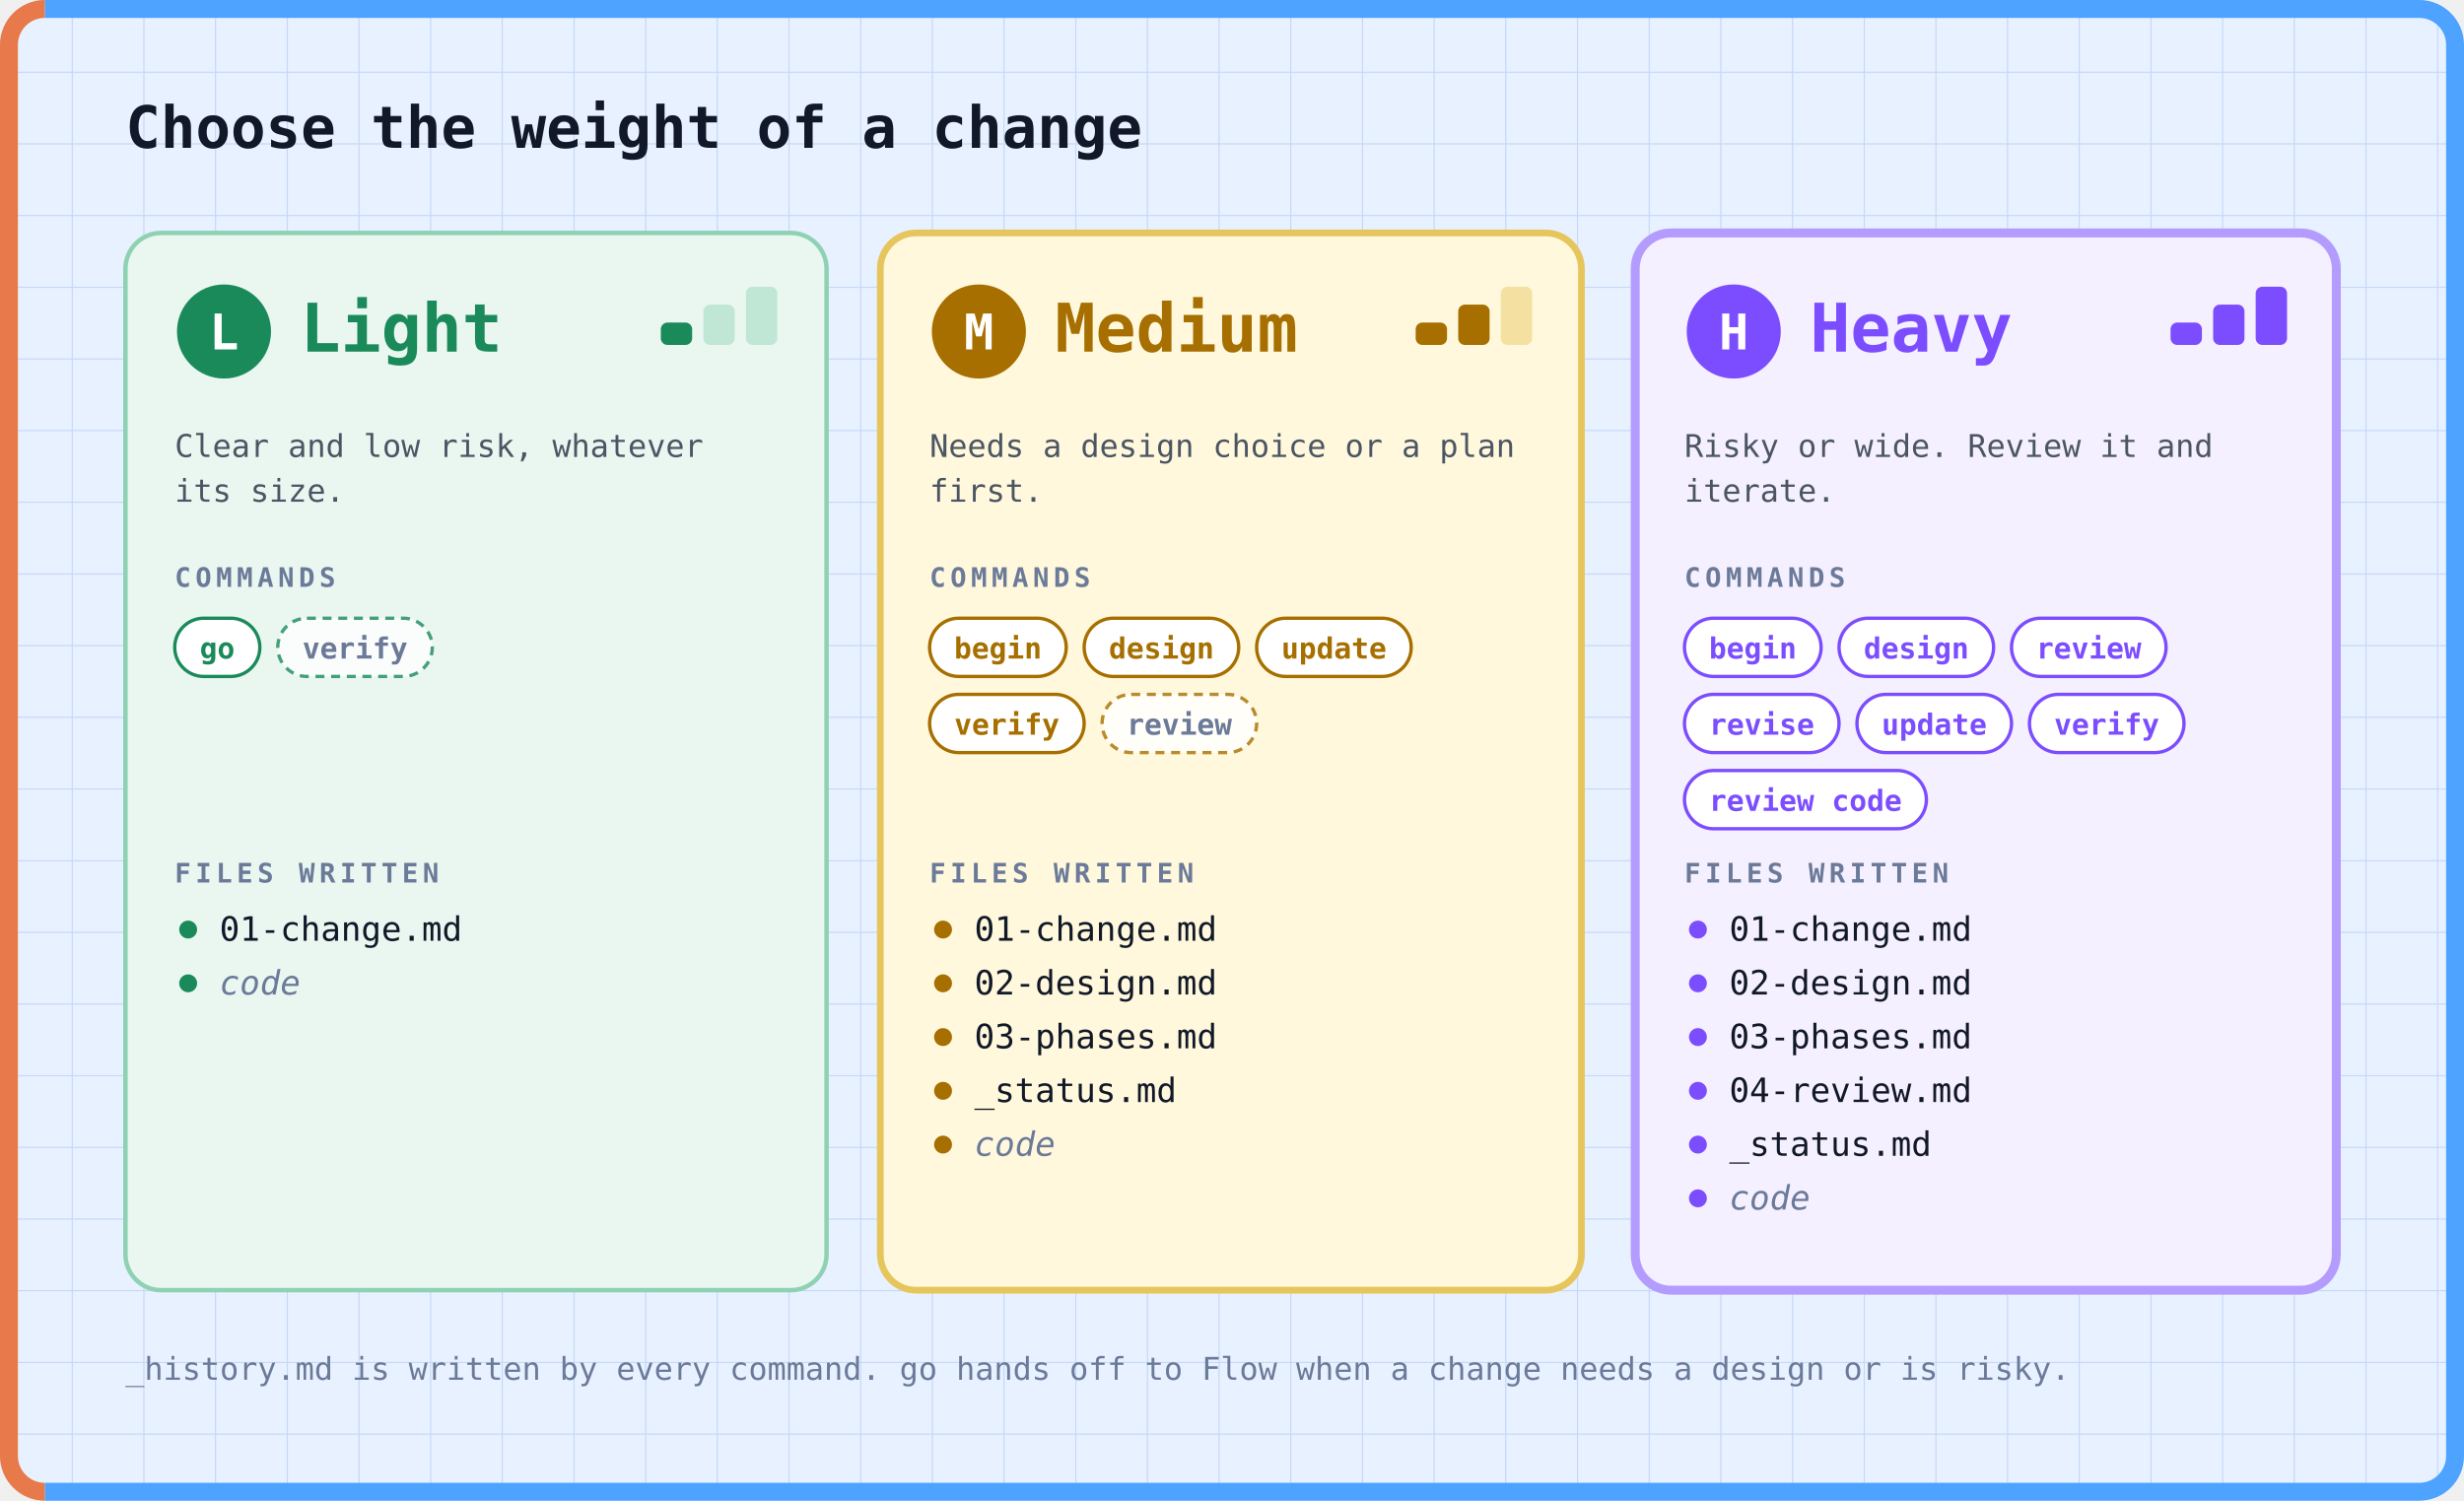
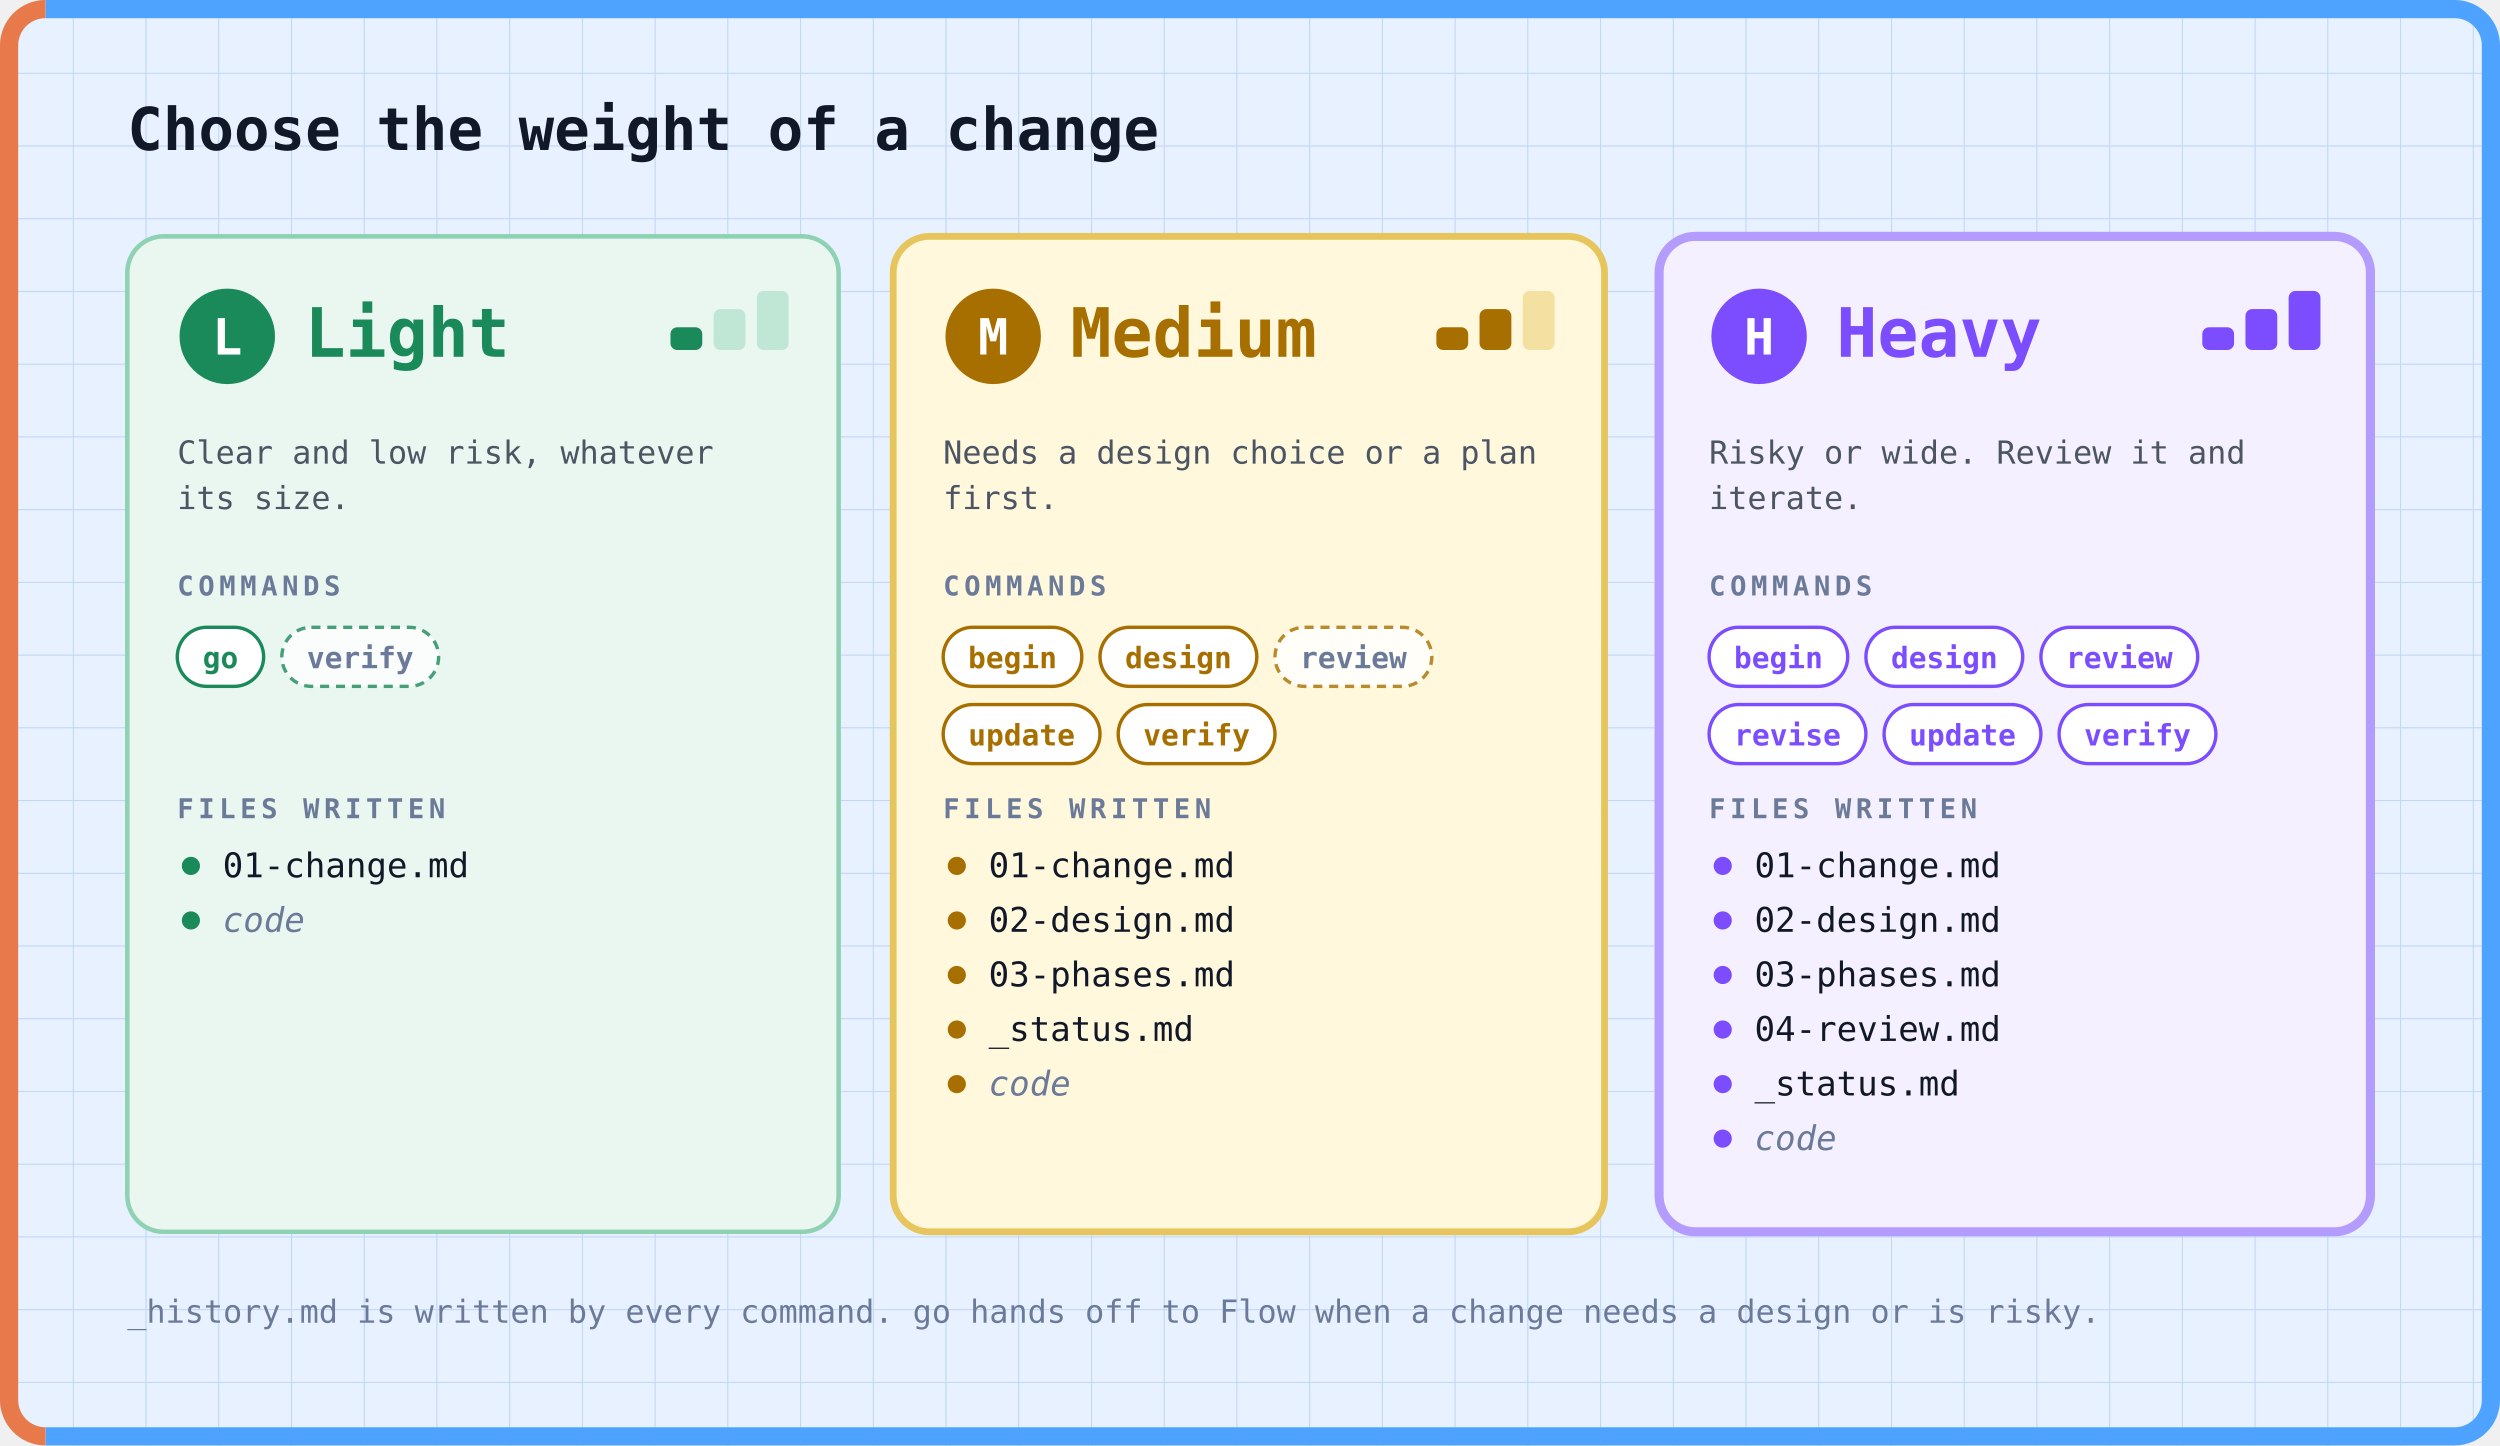
- <svg xmlns="http://www.w3.org/2000/svg" width="1100" height="670" viewBox="0 0 1100 670" role="img" aria-label="Choose the weight of a change: Light, Medium, Heavy">
+ <svg xmlns="http://www.w3.org/2000/svg" width="1100" height="636" viewBox="0 0 1100 636" role="img" aria-label="Choose the weight of a change: Light, Medium, Heavy">
  <defs>
    <pattern id="grid" width="32" height="32" patternUnits="userSpaceOnUse">
      <path d="M32 0H0V32" fill="none" stroke="#C4D8F6" stroke-width="1" />
    </pattern>
    <clipPath id="frame">
-       <rect width="1100" height="670" rx="20" />
+       <rect width="1100" height="636" rx="20" />
    </clipPath>
  </defs>
  <g clip-path="url(#frame)">
-     <rect width="1100" height="670" fill="#E8F1FF" />
-     <rect width="1100" height="670" fill="url(#grid)" />
+     <rect width="1100" height="636" fill="#E8F1FF" />
+     <rect width="1100" height="636" fill="url(#grid)" />
  </g>
-   <path d="M 20 4 H 1080 A 16 16 0 0 1 1096 20 V 650 A 16 16 0 0 1 1080 666 H 20" fill="none" stroke="#4DA3FF" stroke-width="8" />
-   <path d="M 20 4 A 16 16 0 0 0 4 20 V 650 A 16 16 0 0 0 20 666" fill="none" stroke="#E8794A" stroke-width="8" />
+   <path d="M 20 4 H 1080 A 16 16 0 0 1 1096 20 V 616 A 16 16 0 0 1 1080 632 H 20" fill="none" stroke="#4DA3FF" stroke-width="8" />
+   <path d="M 20 4 A 16 16 0 0 0 4 20 V 616 A 16 16 0 0 0 20 632" fill="none" stroke="#E8794A" stroke-width="8" />
  <g font-family="ui-monospace, SFMono-Regular, Menlo, Consolas, 'DejaVu Sans Mono', monospace" transform="translate(0 20)">
    <text x="56" y="46" font-size="26" font-weight="700" fill="#111827">Choose the weight of a change</text>
-     <rect x="56" y="84" width="313" height="472" rx="16" fill="#EAF7F1" stroke="#8FD1B3" stroke-width="2" />
+     <rect x="56" y="84" width="313" height="438" rx="16" fill="#EAF7F1" stroke="#8FD1B3" stroke-width="2" />
    <circle cx="100" cy="128" r="21" fill="#1B8A5A" />
    <text x="100" y="136" font-size="22" font-weight="700" fill="#FFFFFF" text-anchor="middle">L</text>
    <text x="134" y="137" font-size="30" font-weight="700" fill="#1B8A5A">Light</text>
    <rect x="295" y="124" width="14" height="10" rx="3" fill="#1B8A5A" opacity="1" />
    <rect x="314" y="116" width="14" height="18" rx="3" fill="#8FD1B3" opacity="0.45" />
    <rect x="333" y="108" width="14" height="26" rx="3" fill="#8FD1B3" opacity="0.45" />
    <text x="78" y="184" font-size="14" fill="#4B5563">Clear and low risk, whatever</text>
    <text x="78" y="204" font-size="14" fill="#4B5563">its size.</text>
    <text x="78" y="242" font-size="12" font-weight="700" fill="#6B7A99" letter-spacing="2">COMMANDS</text>
    <rect x="78" y="256" width="38" height="26" rx="13" fill="#FFFFFF" stroke="#1B8A5A" stroke-width="1.5" />
    <text x="97" y="274" font-size="13" font-weight="700" fill="#1B8A5A" text-anchor="middle">go</text>
    <rect x="124" y="256" width="69" height="26" rx="13" fill="#FFFFFF" stroke="#1B8A5A" stroke-width="1.5" stroke-dasharray="4 3" opacity="0.8" />
    <text x="158.5" y="274" font-size="13" font-weight="700" fill="#6B7A99" text-anchor="middle">verify</text>
-     <text x="78" y="374" font-size="12" font-weight="700" fill="#6B7A99" letter-spacing="2">FILES WRITTEN</text>
-     <circle cx="84" cy="395" r="4" fill="#1B8A5A" />
-     <text x="98" y="400" font-size="15" fill="#111827">01-change.md</text>
-     <circle cx="84" cy="419" r="4" fill="#1B8A5A" />
-     <text x="98" y="424" font-size="15" fill="#6B7A99" font-style="italic">code</text>
-     <rect x="393" y="84" width="313" height="472" rx="16" fill="#FFF8DC" stroke="#E6C65C" stroke-width="3" />
+     <text x="78" y="340" font-size="12" font-weight="700" fill="#6B7A99" letter-spacing="2">FILES WRITTEN</text>
+     <circle cx="84" cy="361" r="4" fill="#1B8A5A" />
+     <text x="98" y="366" font-size="15" fill="#111827">01-change.md</text>
+     <circle cx="84" cy="385" r="4" fill="#1B8A5A" />
+     <text x="98" y="390" font-size="15" fill="#6B7A99" font-style="italic">code</text>
+     <rect x="393" y="84" width="313" height="438" rx="16" fill="#FFF8DC" stroke="#E6C65C" stroke-width="3" />
    <circle cx="437" cy="128" r="21" fill="#A66F00" />
    <text x="437" y="136" font-size="22" font-weight="700" fill="#FFFFFF" text-anchor="middle">M</text>
    <text x="471" y="137" font-size="30" font-weight="700" fill="#A66F00">Medium</text>
    <rect x="632" y="124" width="14" height="10" rx="3" fill="#A66F00" opacity="1" />
    <rect x="651" y="116" width="14" height="18" rx="3" fill="#A66F00" opacity="1" />
    <rect x="670" y="108" width="14" height="26" rx="3" fill="#E6C65C" opacity="0.45" />
    <text x="415" y="184" font-size="14" fill="#4B5563">Needs a design choice or a plan</text>
    <text x="415" y="204" font-size="14" fill="#4B5563">first.</text>
    <text x="415" y="242" font-size="12" font-weight="700" fill="#6B7A99" letter-spacing="2">COMMANDS</text>
    <rect x="415" y="256" width="61" height="26" rx="13" fill="#FFFFFF" stroke="#A66F00" stroke-width="1.5" />
    <text x="445.5" y="274" font-size="13" font-weight="700" fill="#A66F00" text-anchor="middle">begin</text>
    <rect x="484" y="256" width="69" height="26" rx="13" fill="#FFFFFF" stroke="#A66F00" stroke-width="1.5" />
    <text x="518.5" y="274" font-size="13" font-weight="700" fill="#A66F00" text-anchor="middle">design</text>
-     <rect x="561" y="256" width="69" height="26" rx="13" fill="#FFFFFF" stroke="#A66F00" stroke-width="1.5" />
-     <text x="595.5" y="274" font-size="13" font-weight="700" fill="#A66F00" text-anchor="middle">update</text>
+     <rect x="561" y="256" width="69" height="26" rx="13" fill="#FFFFFF" stroke="#A66F00" stroke-width="1.5" stroke-dasharray="4 3" opacity="0.8" />
+     <text x="595.5" y="274" font-size="13" font-weight="700" fill="#6B7A99" text-anchor="middle">review</text>
    <rect x="415" y="290" width="69" height="26" rx="13" fill="#FFFFFF" stroke="#A66F00" stroke-width="1.5" />
-     <text x="449.5" y="308" font-size="13" font-weight="700" fill="#A66F00" text-anchor="middle">verify</text>
-     <rect x="492" y="290" width="69" height="26" rx="13" fill="#FFFFFF" stroke="#A66F00" stroke-width="1.5" stroke-dasharray="4 3" opacity="0.8" />
-     <text x="526.5" y="308" font-size="13" font-weight="700" fill="#6B7A99" text-anchor="middle">review</text>
-     <text x="415" y="374" font-size="12" font-weight="700" fill="#6B7A99" letter-spacing="2">FILES WRITTEN</text>
-     <circle cx="421" cy="395" r="4" fill="#A66F00" />
-     <text x="435" y="400" font-size="15" fill="#111827">01-change.md</text>
-     <circle cx="421" cy="419" r="4" fill="#A66F00" />
-     <text x="435" y="424" font-size="15" fill="#111827">02-design.md</text>
-     <circle cx="421" cy="443" r="4" fill="#A66F00" />
-     <text x="435" y="448" font-size="15" fill="#111827">03-phases.md</text>
-     <circle cx="421" cy="467" r="4" fill="#A66F00" />
-     <text x="435" y="472" font-size="15" fill="#111827">_status.md</text>
-     <circle cx="421" cy="491" r="4" fill="#A66F00" />
-     <text x="435" y="496" font-size="15" fill="#6B7A99" font-style="italic">code</text>
-     <rect x="730" y="84" width="313" height="472" rx="16" fill="#F5F0FF" stroke="#B49CFF" stroke-width="4" />
+     <text x="449.5" y="308" font-size="13" font-weight="700" fill="#A66F00" text-anchor="middle">update</text>
+     <rect x="492" y="290" width="69" height="26" rx="13" fill="#FFFFFF" stroke="#A66F00" stroke-width="1.5" />
+     <text x="526.5" y="308" font-size="13" font-weight="700" fill="#A66F00" text-anchor="middle">verify</text>
+     <text x="415" y="340" font-size="12" font-weight="700" fill="#6B7A99" letter-spacing="2">FILES WRITTEN</text>
+     <circle cx="421" cy="361" r="4" fill="#A66F00" />
+     <text x="435" y="366" font-size="15" fill="#111827">01-change.md</text>
+     <circle cx="421" cy="385" r="4" fill="#A66F00" />
+     <text x="435" y="390" font-size="15" fill="#111827">02-design.md</text>
+     <circle cx="421" cy="409" r="4" fill="#A66F00" />
+     <text x="435" y="414" font-size="15" fill="#111827">03-phases.md</text>
+     <circle cx="421" cy="433" r="4" fill="#A66F00" />
+     <text x="435" y="438" font-size="15" fill="#111827">_status.md</text>
+     <circle cx="421" cy="457" r="4" fill="#A66F00" />
+     <text x="435" y="462" font-size="15" fill="#6B7A99" font-style="italic">code</text>
+     <rect x="730" y="84" width="313" height="438" rx="16" fill="#F5F0FF" stroke="#B49CFF" stroke-width="4" />
    <circle cx="774" cy="128" r="21" fill="#7C4DFF" />
    <text x="774" y="136" font-size="22" font-weight="700" fill="#FFFFFF" text-anchor="middle">H</text>
    <text x="808" y="137" font-size="30" font-weight="700" fill="#7C4DFF">Heavy</text>
    <rect x="969" y="124" width="14" height="10" rx="3" fill="#7C4DFF" opacity="1" />
    <rect x="988" y="116" width="14" height="18" rx="3" fill="#7C4DFF" opacity="1" />
    <rect x="1007" y="108" width="14" height="26" rx="3" fill="#7C4DFF" opacity="1" />
    <text x="752" y="184" font-size="14" fill="#4B5563">Risky or wide. Review it and</text>
    <text x="752" y="204" font-size="14" fill="#4B5563">iterate.</text>
    <text x="752" y="242" font-size="12" font-weight="700" fill="#6B7A99" letter-spacing="2">COMMANDS</text>
    <rect x="752" y="256" width="61" height="26" rx="13" fill="#FFFFFF" stroke="#7C4DFF" stroke-width="1.5" />
    <text x="782.5" y="274" font-size="13" font-weight="700" fill="#7C4DFF" text-anchor="middle">begin</text>
    <rect x="821" y="256" width="69" height="26" rx="13" fill="#FFFFFF" stroke="#7C4DFF" stroke-width="1.5" />
    <text x="855.5" y="274" font-size="13" font-weight="700" fill="#7C4DFF" text-anchor="middle">design</text>
    <rect x="898" y="256" width="69" height="26" rx="13" fill="#FFFFFF" stroke="#7C4DFF" stroke-width="1.5" />
    <text x="932.5" y="274" font-size="13" font-weight="700" fill="#7C4DFF" text-anchor="middle">review</text>
    <rect x="752" y="290" width="69" height="26" rx="13" fill="#FFFFFF" stroke="#7C4DFF" stroke-width="1.5" />
    <text x="786.5" y="308" font-size="13" font-weight="700" fill="#7C4DFF" text-anchor="middle">revise</text>
    <rect x="829" y="290" width="69" height="26" rx="13" fill="#FFFFFF" stroke="#7C4DFF" stroke-width="1.5" />
    <text x="863.5" y="308" font-size="13" font-weight="700" fill="#7C4DFF" text-anchor="middle">update</text>
    <rect x="906" y="290" width="69" height="26" rx="13" fill="#FFFFFF" stroke="#7C4DFF" stroke-width="1.5" />
    <text x="940.5" y="308" font-size="13" font-weight="700" fill="#7C4DFF" text-anchor="middle">verify</text>
-     <rect x="752" y="324" width="108" height="26" rx="13" fill="#FFFFFF" stroke="#7C4DFF" stroke-width="1.5" />
-     <text x="806" y="342" font-size="13" font-weight="700" fill="#7C4DFF" text-anchor="middle">review code</text>
-     <text x="752" y="374" font-size="12" font-weight="700" fill="#6B7A99" letter-spacing="2">FILES WRITTEN</text>
-     <circle cx="758" cy="395" r="4" fill="#7C4DFF" />
-     <text x="772" y="400" font-size="15" fill="#111827">01-change.md</text>
-     <circle cx="758" cy="419" r="4" fill="#7C4DFF" />
-     <text x="772" y="424" font-size="15" fill="#111827">02-design.md</text>
-     <circle cx="758" cy="443" r="4" fill="#7C4DFF" />
-     <text x="772" y="448" font-size="15" fill="#111827">03-phases.md</text>
-     <circle cx="758" cy="467" r="4" fill="#7C4DFF" />
-     <text x="772" y="472" font-size="15" fill="#111827">04-review.md</text>
-     <circle cx="758" cy="491" r="4" fill="#7C4DFF" />
-     <text x="772" y="496" font-size="15" fill="#111827">_status.md</text>
-     <circle cx="758" cy="515" r="4" fill="#7C4DFF" />
-     <text x="772" y="520" font-size="15" fill="#6B7A99" font-style="italic">code</text>
-     <text x="56" y="596" font-size="14" fill="#6B7A99">_history.md is written by every command. go hands off to Flow when a change needs a design or is risky.</text>
+     <text x="752" y="340" font-size="12" font-weight="700" fill="#6B7A99" letter-spacing="2">FILES WRITTEN</text>
+     <circle cx="758" cy="361" r="4" fill="#7C4DFF" />
+     <text x="772" y="366" font-size="15" fill="#111827">01-change.md</text>
+     <circle cx="758" cy="385" r="4" fill="#7C4DFF" />
+     <text x="772" y="390" font-size="15" fill="#111827">02-design.md</text>
+     <circle cx="758" cy="409" r="4" fill="#7C4DFF" />
+     <text x="772" y="414" font-size="15" fill="#111827">03-phases.md</text>
+     <circle cx="758" cy="433" r="4" fill="#7C4DFF" />
+     <text x="772" y="438" font-size="15" fill="#111827">04-review.md</text>
+     <circle cx="758" cy="457" r="4" fill="#7C4DFF" />
+     <text x="772" y="462" font-size="15" fill="#111827">_status.md</text>
+     <circle cx="758" cy="481" r="4" fill="#7C4DFF" />
+     <text x="772" y="486" font-size="15" fill="#6B7A99" font-style="italic">code</text>
+     <text x="56" y="562" font-size="14" fill="#6B7A99">_history.md is written by every command. go hands off to Flow when a change needs a design or is risky.</text>
  </g>
</svg>
